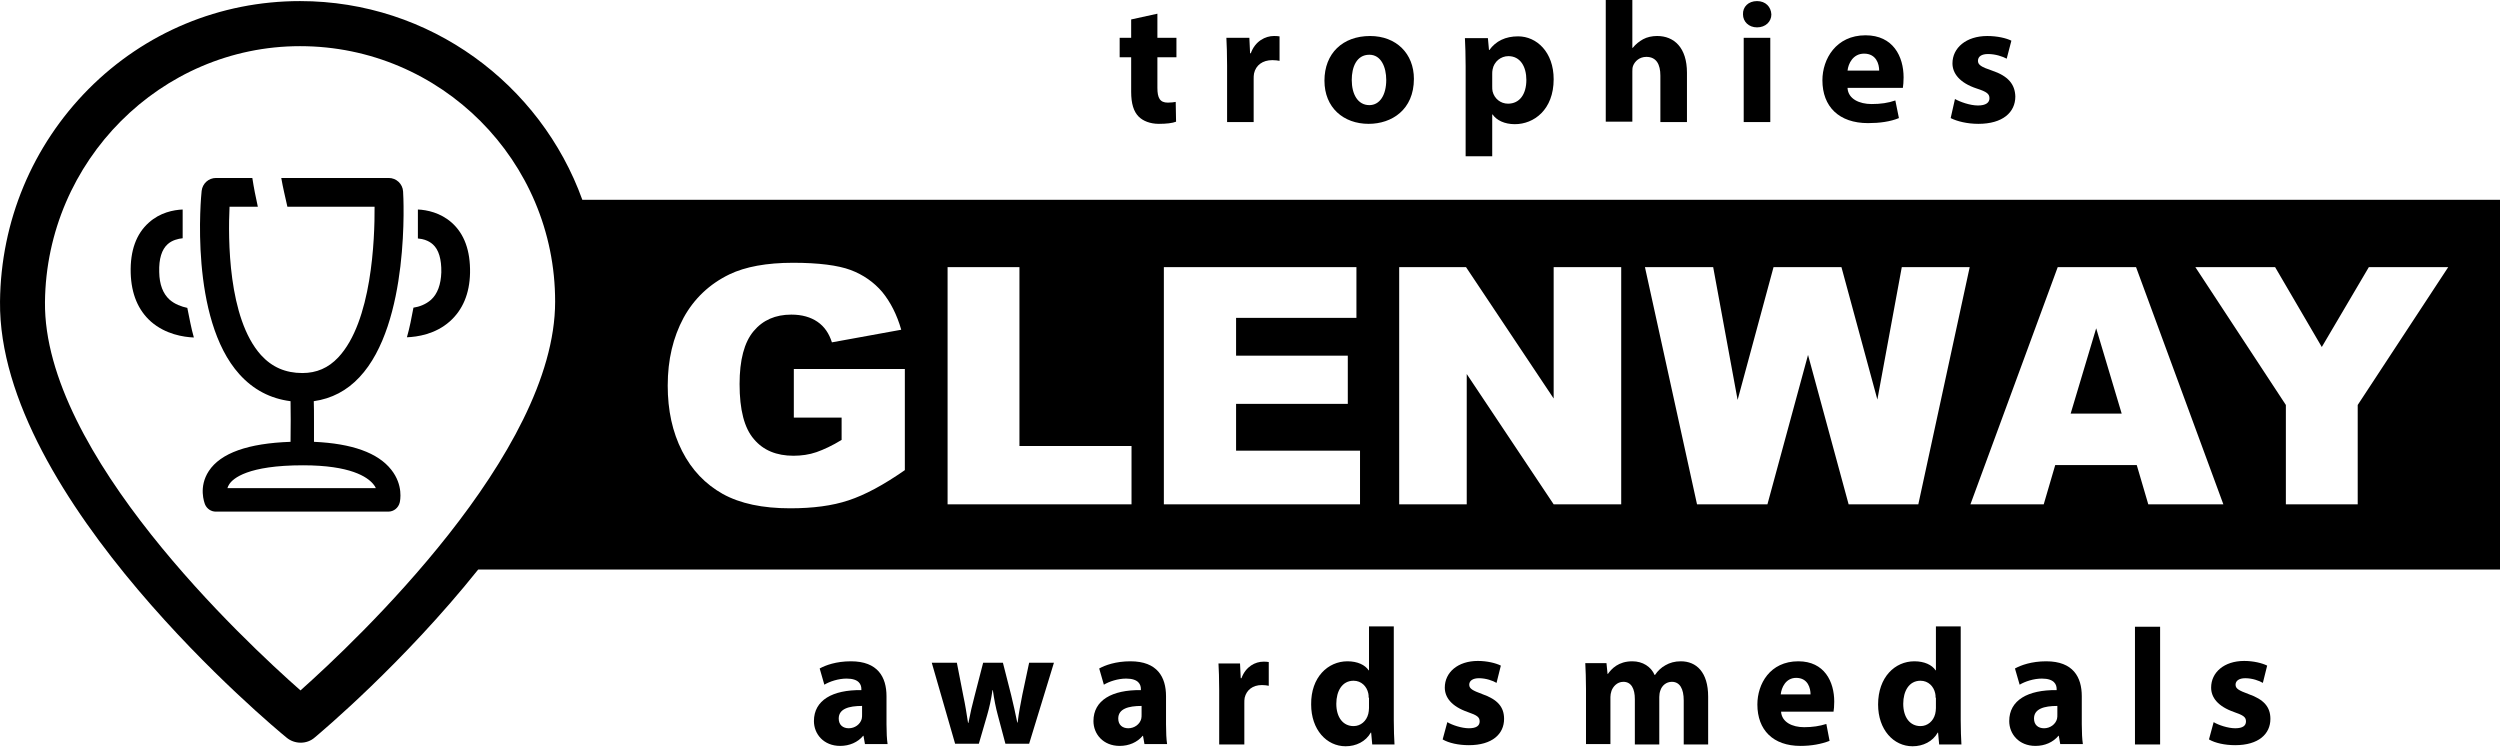
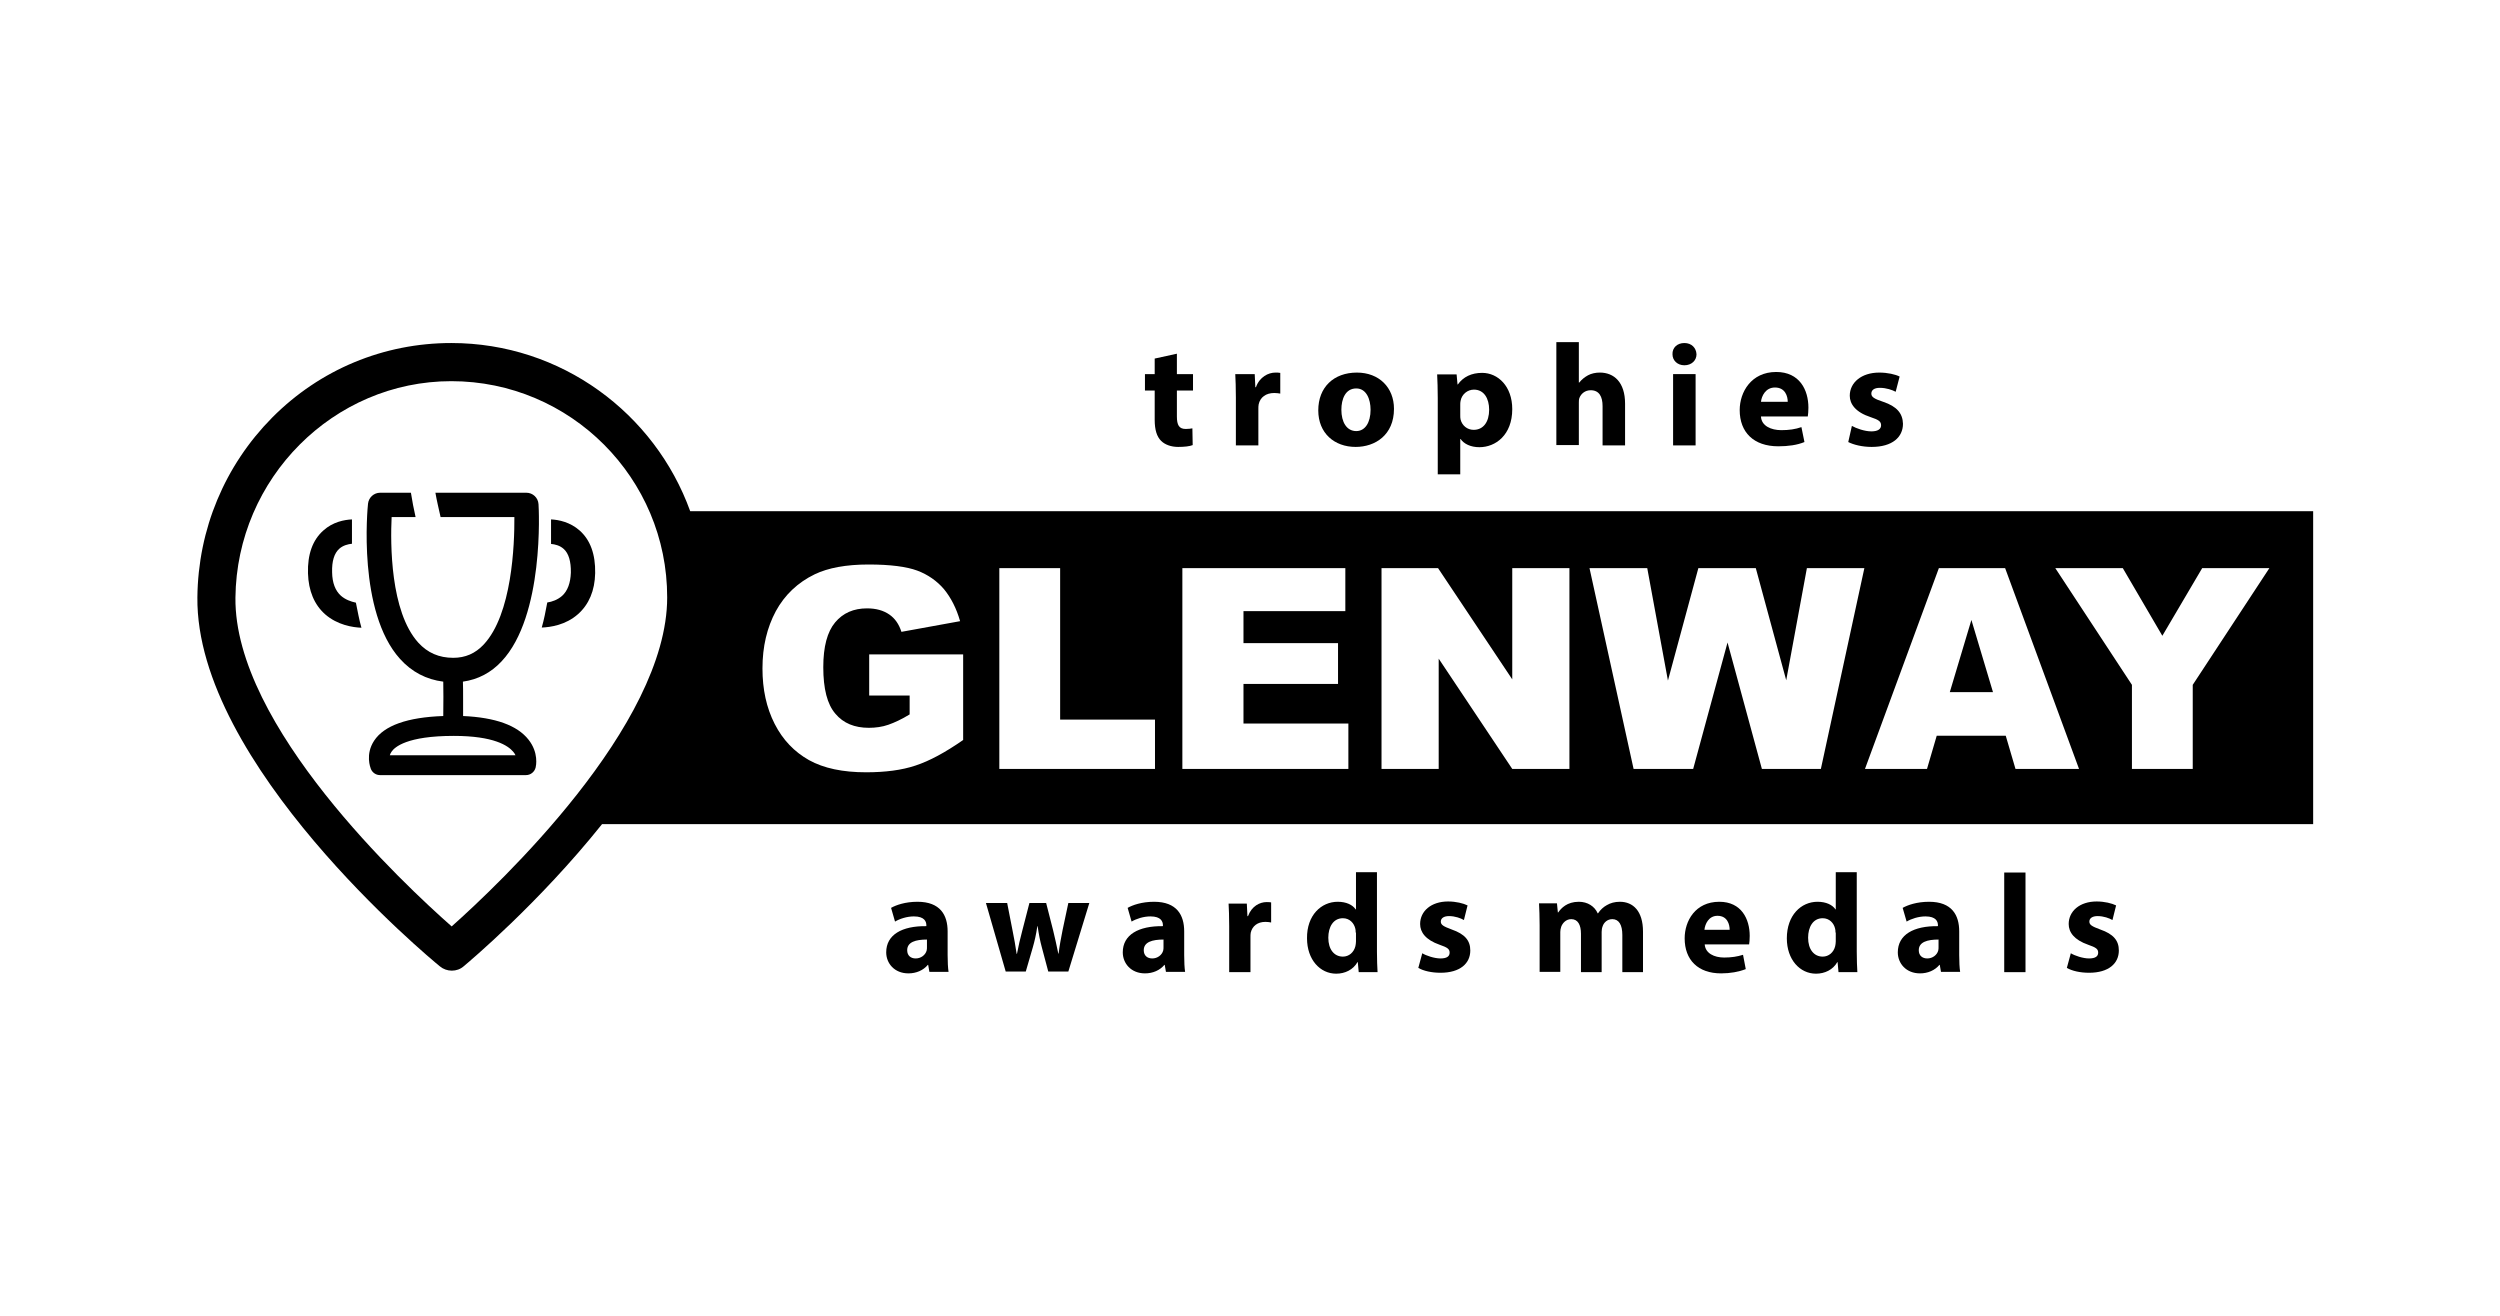
- <svg xmlns="http://www.w3.org/2000/svg" width="160.801" height="48" viewBox="0 0 160.801 48" fill="none">
-   <g id="Union">
-     <path fill-rule="evenodd" clip-rule="evenodd" d="M89.649 46.332C89.649 46.911 89.672 47.536 89.695 47.884H88.263L88.193 47.12H88.17C87.846 47.699 87.222 48 86.552 48C85.328 48 84.334 46.934 84.334 45.313C84.311 43.554 85.42 42.535 86.668 42.535C87.315 42.535 87.8 42.767 88.031 43.114H88.055V40.289H89.649V46.332ZM87.061 43.785C86.322 43.785 85.952 44.457 85.952 45.268C85.952 46.147 86.391 46.703 87.061 46.703C87.523 46.703 87.893 46.379 88.009 45.916C88.032 45.8 88.055 45.684 88.055 45.545V44.874H88.031C88.031 44.781 88.032 44.665 88.009 44.596C87.916 44.156 87.569 43.785 87.061 43.785Z" fill="currentColor" />
-     <path fill-rule="evenodd" clip-rule="evenodd" d="M126.114 46.332C126.114 46.911 126.137 47.536 126.16 47.884H124.727L124.658 47.12H124.636C124.312 47.699 123.687 48 123.017 48C121.793 48 120.8 46.934 120.8 45.313C120.8 43.554 121.885 42.535 123.133 42.535C123.78 42.535 124.266 42.767 124.497 43.114H124.519V40.289H126.114V46.332ZM123.526 43.785C122.787 43.785 122.417 44.457 122.417 45.268C122.417 46.147 122.856 46.703 123.526 46.703C123.988 46.703 124.358 46.379 124.473 45.916C124.497 45.8 124.519 45.684 124.519 45.545V44.874H124.497C124.497 44.781 124.497 44.665 124.473 44.596C124.381 44.156 124.034 43.785 123.526 43.785Z" fill="currentColor" />
-     <path fill-rule="evenodd" clip-rule="evenodd" d="M54.732 42.535C56.465 42.535 57.02 43.554 57.02 44.781V46.587C57.02 47.096 57.044 47.559 57.09 47.86H55.634L55.541 47.328H55.518C55.172 47.745 54.64 47.977 54.039 47.977C52.976 47.976 52.352 47.212 52.352 46.379C52.352 45.036 53.554 44.364 55.403 44.388V44.318C55.403 44.041 55.264 43.647 54.455 43.647C53.923 43.647 53.369 43.832 53.022 44.04L52.722 42.998C53.092 42.79 53.785 42.535 54.732 42.535ZM55.449 45.406C54.594 45.406 53.947 45.592 53.947 46.217C53.947 46.633 54.224 46.842 54.593 46.842C54.986 46.842 55.333 46.587 55.426 46.24C55.449 46.148 55.449 46.054 55.449 45.962V45.406Z" fill="currentColor" />
-     <path fill-rule="evenodd" clip-rule="evenodd" d="M72.711 42.535C74.444 42.535 74.999 43.554 74.999 44.781V46.587C74.999 47.096 75.022 47.559 75.068 47.86H73.612L73.519 47.328H73.497C73.15 47.745 72.618 47.977 72.017 47.977C70.955 47.976 70.331 47.212 70.331 46.379C70.331 45.036 71.533 44.364 73.382 44.388V44.318C73.382 44.041 73.242 43.647 72.433 43.647C71.902 43.647 71.347 43.832 71.001 44.04L70.701 42.998C71.071 42.79 71.764 42.535 72.711 42.535ZM73.427 45.406C72.573 45.406 71.926 45.592 71.926 46.217C71.926 46.633 72.203 46.842 72.572 46.842C72.965 46.842 73.311 46.587 73.404 46.24C73.427 46.148 73.427 46.054 73.427 45.962V45.406Z" fill="currentColor" />
-     <path fill-rule="evenodd" clip-rule="evenodd" d="M115.669 42.535C117.356 42.535 117.979 43.855 117.979 45.129C117.979 45.406 117.956 45.66 117.933 45.776H114.559C114.606 46.448 115.276 46.773 116.039 46.773C116.593 46.772 117.032 46.703 117.471 46.565L117.679 47.652C117.148 47.861 116.501 47.977 115.807 47.977C114.051 47.977 113.035 46.958 113.035 45.313C113.035 43.994 113.843 42.535 115.669 42.535ZM115.53 43.601C114.86 43.601 114.583 44.225 114.537 44.665H116.455C116.455 44.271 116.292 43.601 115.53 43.601Z" fill="currentColor" />
-     <path fill-rule="evenodd" clip-rule="evenodd" d="M131.614 42.535C133.347 42.535 133.901 43.554 133.901 44.781V46.587C133.901 47.096 133.924 47.559 133.971 47.86H132.515L132.423 47.328H132.399C132.053 47.745 131.521 47.977 130.921 47.977C129.858 47.977 129.234 47.212 129.234 46.379C129.234 45.036 130.435 44.364 132.284 44.388V44.318C132.284 44.041 132.145 43.647 131.337 43.647C130.805 43.647 130.251 43.832 129.904 44.04L129.603 42.998C129.973 42.79 130.667 42.535 131.614 42.535ZM132.33 45.406C131.475 45.406 130.828 45.592 130.828 46.217C130.828 46.634 131.106 46.842 131.475 46.842C131.868 46.842 132.215 46.587 132.307 46.24C132.331 46.148 132.33 46.054 132.33 45.962V45.406Z" fill="currentColor" />
-     <path d="M95.056 42.512C95.657 42.512 96.211 42.651 96.535 42.812L96.258 43.924C96.026 43.785 95.588 43.623 95.126 43.623C94.733 43.623 94.502 43.785 94.502 44.04C94.502 44.295 94.71 44.41 95.334 44.642C96.327 44.989 96.743 45.475 96.743 46.239C96.743 47.212 95.98 47.93 94.478 47.93C93.808 47.93 93.185 47.791 92.792 47.56L93.093 46.448C93.393 46.633 94.016 46.842 94.478 46.842C94.964 46.842 95.172 46.679 95.172 46.401C95.171 46.124 95.01 46.008 94.409 45.8C93.347 45.429 92.931 44.85 92.93 44.226C92.93 43.253 93.762 42.512 95.056 42.512Z" fill="currentColor" />
-     <path d="M144.346 42.512C144.947 42.512 145.501 42.651 145.825 42.812L145.548 43.924C145.316 43.785 144.878 43.623 144.416 43.623C144.023 43.623 143.792 43.785 143.792 44.04C143.792 44.295 144 44.41 144.624 44.642C145.617 44.989 146.033 45.475 146.033 46.239C146.033 47.212 145.27 47.93 143.768 47.93C143.098 47.93 142.475 47.791 142.082 47.56L142.383 46.448C142.683 46.633 143.306 46.842 143.768 46.842C144.254 46.842 144.462 46.679 144.462 46.401C144.462 46.124 144.3 46.008 143.699 45.8C142.637 45.429 142.221 44.851 142.221 44.226C142.221 43.253 143.052 42.512 144.346 42.512Z" fill="currentColor" />
-     <path d="M81.26 42.559C81.399 42.559 81.492 42.559 81.607 42.582V44.11C81.492 44.087 81.353 44.063 81.169 44.063C80.568 44.063 80.175 44.388 80.059 44.874C80.036 44.99 80.036 45.105 80.036 45.244V47.884H78.419V44.388C78.419 43.624 78.396 43.115 78.373 42.675H79.759L79.805 43.624H79.851C80.129 42.86 80.752 42.559 81.26 42.559Z" fill="currentColor" />
-     <path d="M108.112 42.535C109.106 42.535 109.869 43.23 109.869 44.805V47.884H108.298V45.059C108.298 44.295 108.043 43.856 107.535 43.855C107.165 43.855 106.888 44.11 106.796 44.411C106.75 44.527 106.726 44.688 106.726 44.827V47.884H105.154V44.967C105.154 44.295 104.923 43.855 104.415 43.855C103.999 43.856 103.745 44.179 103.652 44.434C103.606 44.572 103.583 44.711 103.583 44.827V47.86H102.012V44.318C102.012 43.67 101.989 43.114 101.966 42.651H103.329L103.398 43.346H103.422C103.653 43.022 104.092 42.535 104.993 42.535C105.663 42.535 106.195 42.883 106.426 43.415H106.449C106.634 43.137 106.865 42.929 107.119 42.79C107.396 42.628 107.719 42.535 108.112 42.535Z" fill="currentColor" />
-     <path d="M138.939 47.884H137.322V40.312H138.939V47.884Z" fill="currentColor" />
-     <path d="M61.55 42.652L61.966 44.782C62.081 45.315 62.173 45.894 62.265 46.496H62.289C62.404 45.894 62.543 45.292 62.681 44.782L63.236 42.629H64.508L65.039 44.713C65.177 45.292 65.316 45.894 65.431 46.473H65.455C65.524 45.871 65.64 45.291 65.756 44.69L66.194 42.629H67.789L66.194 47.839H64.669L64.183 46.01C64.045 45.5 63.953 45.037 63.86 44.389H63.838C63.745 45.037 63.63 45.523 63.491 46.01L62.959 47.839H61.434L59.932 42.629H61.55V42.652Z" fill="currentColor" />
-     <path fill-rule="evenodd" clip-rule="evenodd" d="M16.23 11.447C16.325 12.073 16.448 12.685 16.584 13.298H14.764C14.668 15.312 14.655 20.47 16.787 22.838C17.493 23.614 18.363 23.994 19.449 23.994C20.359 23.994 21.119 23.668 21.758 22.987C23.917 20.687 24.107 15.394 24.093 13.298H18.485C18.349 12.685 18.199 12.073 18.091 11.447H25.004C25.493 11.447 25.9 11.828 25.927 12.318C25.955 12.674 26.375 20.81 23.116 24.267C22.315 25.124 21.337 25.641 20.182 25.805C20.196 26.131 20.196 26.581 20.196 27.139V28.418C22.641 28.527 24.311 29.125 25.167 30.214C25.954 31.207 25.737 32.214 25.71 32.323C25.628 32.663 25.329 32.908 24.976 32.908H13.881C13.582 32.908 13.31 32.731 13.188 32.445C13.147 32.335 12.754 31.329 13.432 30.296C14.193 29.139 15.959 28.513 18.688 28.418C18.702 27.411 18.702 26.417 18.688 25.805C17.398 25.641 16.298 25.07 15.402 24.076C12.17 20.497 12.93 12.618 12.97 12.277C13.025 11.801 13.419 11.447 13.894 11.447H16.23ZM19.49 29.928C15.932 29.928 14.994 30.772 14.75 31.14C14.682 31.235 14.655 31.316 14.628 31.398H24.176C24.135 31.302 24.08 31.221 23.999 31.126C23.619 30.677 22.546 29.928 19.49 29.928Z" fill="currentColor" />
-     <path d="M11.749 15.325C11.464 15.352 11.069 15.447 10.784 15.706C10.404 16.046 10.214 16.646 10.241 17.503C10.255 18.306 10.485 18.891 10.906 19.273C11.246 19.572 11.667 19.721 12.048 19.803C12.184 20.456 12.292 21.096 12.469 21.708C11.803 21.681 10.649 21.504 9.712 20.688C8.883 19.953 8.448 18.905 8.407 17.571C8.366 16.129 8.76 15.04 9.575 14.318C10.295 13.665 11.165 13.502 11.749 13.475V15.325Z" fill="currentColor" />
-     <path d="M26.879 13.475C27.463 13.502 28.332 13.679 29.052 14.318C29.866 15.04 30.26 16.129 30.233 17.558C30.206 18.891 29.758 19.939 28.93 20.674C27.993 21.504 26.838 21.667 26.173 21.694C26.349 21.082 26.471 20.442 26.593 19.789C26.96 19.735 27.381 19.584 27.721 19.285C28.141 18.904 28.358 18.306 28.386 17.517C28.399 16.673 28.223 16.06 27.843 15.72C27.544 15.448 27.164 15.366 26.879 15.339V13.475Z" fill="currentColor" />
-     <path d="M136.468 26.604H133.185L134.827 21.116L136.468 26.604Z" fill="currentColor" />
-     <path fill-rule="evenodd" clip-rule="evenodd" d="M19.3 0.07C27.649 0.07 34.77 5.409 37.456 12.852H160.801V36.632H30.758C25.957 42.639 20.656 47.089 20.251 47.429C19.993 47.66 19.667 47.77 19.341 47.77C19.015 47.77 18.689 47.66 18.43 47.442C17.652 46.813 -0.135 32.049 0.001 19.395C0.055 14.223 2.079 9.379 5.691 5.731C9.317 2.084 14.152 0.07 19.3 0.07ZM19.3 2.969C10.35 2.969 2.989 10.345 2.893 19.422C2.785 29.166 15.728 41.237 19.327 44.408C22.899 41.224 35.706 29.166 35.706 19.408C35.719 10.345 28.358 2.969 19.3 2.969ZM51.013 16.902C49.303 16.902 47.939 17.157 46.923 17.644C45.629 18.269 44.635 19.218 43.965 20.445C43.295 21.695 42.948 23.131 42.948 24.798C42.948 26.395 43.249 27.785 43.873 29.013C44.497 30.239 45.374 31.142 46.483 31.768C47.615 32.393 49.049 32.694 50.828 32.694C52.283 32.694 53.531 32.532 54.571 32.185C55.634 31.837 56.837 31.189 58.2 30.239V23.733H51.059V26.859H54.133V28.295C53.532 28.665 52.977 28.92 52.514 29.082C52.053 29.244 51.544 29.313 51.036 29.314C49.95 29.314 49.095 28.966 48.494 28.248C47.87 27.53 47.57 26.349 47.57 24.705C47.57 23.154 47.87 22.02 48.471 21.302C49.071 20.584 49.881 20.236 50.897 20.236C51.59 20.236 52.145 20.399 52.584 20.7C53.023 21.001 53.324 21.441 53.509 22.02L57.968 21.209C57.691 20.237 57.275 19.427 56.744 18.778C56.212 18.153 55.518 17.666 54.71 17.365C53.901 17.064 52.653 16.902 51.013 16.902ZM60.949 32.438H72.78V28.688H65.571V17.18H60.949V32.438ZM74.86 32.438H87.477V28.988H79.505V25.979H86.691V22.876H79.505V20.444H87.246V17.18H74.86V32.438ZM89.996 32.438H94.341V24.057L99.932 32.438H104.277V17.18H99.932V25.631L94.294 17.18H89.996V32.438ZM109.153 32.438H113.682L116.293 22.829L118.904 32.438H123.387L126.692 17.18H122.324L120.753 25.7L118.442 17.18H114.075L111.764 25.724L110.192 17.18H105.803L109.153 32.438ZM126.739 32.438H131.453L132.192 29.915H137.437L138.178 32.438H143.007L137.391 17.18H132.354L126.739 32.438ZM147.028 26.048V32.438H151.649V26.048L157.472 17.18H152.366L149.339 22.32L146.335 17.18H141.205L147.028 26.048Z" fill="currentColor" />
-     <path fill-rule="evenodd" clip-rule="evenodd" d="M97.644 2.338C98.846 2.338 99.932 3.357 99.932 5.094C99.932 7.062 98.661 7.987 97.436 7.987C96.766 7.987 96.258 7.733 96.004 7.362H95.98V10.049H94.27V4.26C94.27 3.542 94.248 2.94 94.224 2.454H95.703L95.772 3.218H95.796C96.212 2.639 96.836 2.338 97.644 2.338ZM97.02 3.611C96.535 3.611 96.096 3.959 96.004 4.468C95.981 4.56 95.98 4.677 95.98 4.77V5.533C95.98 5.672 95.981 5.788 96.004 5.881C96.119 6.344 96.513 6.668 96.998 6.668C97.737 6.668 98.176 6.066 98.176 5.14C98.176 4.283 97.783 3.611 97.02 3.611Z" fill="currentColor" />
-     <path d="M74.444 2.433H75.669V3.683H74.444V5.65C74.444 6.299 74.606 6.601 75.114 6.601C75.322 6.601 75.506 6.577 75.622 6.554L75.645 7.827C75.414 7.92 75.021 7.966 74.536 7.966C73.981 7.966 73.519 7.781 73.242 7.503C72.919 7.179 72.757 6.669 72.757 5.905V3.683H72.017V2.433H72.757V1.251L74.444 0.881V2.433Z" fill="currentColor" />
-     <path fill-rule="evenodd" clip-rule="evenodd" d="M88.124 2.316C89.811 2.316 90.943 3.451 90.943 5.072C90.943 7.063 89.511 7.966 88.032 7.966C86.414 7.966 85.189 6.924 85.189 5.188C85.189 3.428 86.368 2.316 88.124 2.316ZM88.078 3.521C87.246 3.521 86.945 4.331 86.945 5.142C86.945 6.068 87.338 6.762 88.078 6.762C88.748 6.762 89.164 6.114 89.164 5.142C89.164 4.331 88.84 3.521 88.078 3.521Z" fill="currentColor" />
-     <path d="M127.824 2.316C128.471 2.316 129.049 2.455 129.373 2.617L129.072 3.775C128.818 3.636 128.355 3.475 127.87 3.475C127.454 3.475 127.223 3.636 127.223 3.914C127.223 4.169 127.432 4.308 128.125 4.539C129.164 4.886 129.604 5.419 129.627 6.206C129.627 7.225 128.818 7.966 127.247 7.966C126.531 7.966 125.884 7.804 125.468 7.596L125.744 6.368C126.067 6.553 126.715 6.785 127.223 6.785C127.732 6.785 127.963 6.6 127.963 6.322C127.963 6.044 127.801 5.906 127.154 5.697C126.022 5.327 125.583 4.701 125.583 4.076C125.583 3.081 126.461 2.316 127.824 2.316Z" fill="currentColor" />
-     <path fill-rule="evenodd" clip-rule="evenodd" d="M119.991 2.27C121.77 2.27 122.44 3.636 122.44 4.979C122.44 5.256 122.416 5.511 122.393 5.65H118.835V5.673C118.881 6.367 119.598 6.692 120.384 6.692C120.961 6.692 121.447 6.623 121.909 6.461L122.139 7.595C121.585 7.826 120.892 7.919 120.152 7.919C118.281 7.919 117.218 6.854 117.218 5.164C117.218 3.798 118.096 2.27 119.991 2.27ZM119.898 3.45C119.182 3.45 118.881 4.099 118.835 4.539H120.869C120.869 4.122 120.684 3.45 119.898 3.45Z" fill="currentColor" />
-     <path d="M81.931 2.316C82.093 2.316 82.162 2.317 82.301 2.34V3.914C82.185 3.891 82.023 3.868 81.839 3.868C81.215 3.868 80.775 4.192 80.66 4.725C80.637 4.84 80.636 4.956 80.636 5.095V7.851H78.927V4.215C78.927 3.428 78.904 2.896 78.881 2.433H80.359L80.406 3.428H80.452C80.729 2.641 81.4 2.316 81.931 2.316Z" fill="currentColor" />
-     <path d="M113.866 7.851H112.156V2.432H113.866V7.851Z" fill="currentColor" />
-     <path d="M104.993 3.08H105.016C105.201 2.849 105.432 2.662 105.686 2.523C105.94 2.385 106.264 2.315 106.588 2.315C107.674 2.316 108.506 3.057 108.506 4.678V7.85H106.796V4.862C106.796 4.145 106.541 3.658 105.894 3.658C105.455 3.658 105.154 3.936 105.039 4.237C104.993 4.353 104.993 4.492 104.993 4.607V7.826H103.283V0H104.993V3.08Z" fill="currentColor" />
-     <path d="M113.012 0.07C113.566 0.07 113.912 0.441 113.935 0.927C113.935 1.39 113.566 1.761 113.012 1.761C112.48 1.761 112.11 1.39 112.11 0.927C112.087 0.441 112.457 0.07 113.012 0.07Z" fill="currentColor" />
-   </g>
+ <svg xmlns="http://www.w3.org/2000/svg" width="190" height="100" viewBox="0 0 190 100" fill="none">
+   <svg x="15" y="26" width="160.8" height="48" viewBox="0 0 160.801 48" preserveAspectRatio="xMidYMid meet">
+     <g id="Union">
+       <path fill-rule="evenodd" clip-rule="evenodd" d="M89.649 46.332C89.649 46.911 89.672 47.536 89.695 47.884H88.263L88.193 47.12H88.17C87.846 47.699 87.222 48 86.552 48C85.328 48 84.334 46.934 84.334 45.313C84.311 43.554 85.42 42.535 86.668 42.535C87.315 42.535 87.8 42.767 88.031 43.114H88.055V40.289H89.649V46.332ZM87.061 43.785C86.322 43.785 85.952 44.457 85.952 45.268C85.952 46.147 86.391 46.703 87.061 46.703C87.523 46.703 87.893 46.379 88.009 45.916C88.032 45.8 88.055 45.684 88.055 45.545V44.874H88.031C88.031 44.781 88.032 44.665 88.009 44.596C87.916 44.156 87.569 43.785 87.061 43.785Z" fill="currentColor" />
+       <path fill-rule="evenodd" clip-rule="evenodd" d="M126.114 46.332C126.114 46.911 126.137 47.536 126.16 47.884H124.727L124.658 47.12H124.636C124.312 47.699 123.687 48 123.017 48C121.793 48 120.8 46.934 120.8 45.313C120.8 43.554 121.885 42.535 123.133 42.535C123.78 42.535 124.266 42.767 124.497 43.114H124.519V40.289H126.114V46.332ZM123.526 43.785C122.787 43.785 122.417 44.457 122.417 45.268C122.417 46.147 122.856 46.703 123.526 46.703C123.988 46.703 124.358 46.379 124.473 45.916C124.497 45.8 124.519 45.684 124.519 45.545V44.874H124.497C124.497 44.781 124.497 44.665 124.473 44.596C124.381 44.156 124.034 43.785 123.526 43.785Z" fill="currentColor" />
+       <path fill-rule="evenodd" clip-rule="evenodd" d="M54.732 42.535C56.465 42.535 57.02 43.554 57.02 44.781V46.587C57.02 47.096 57.044 47.559 57.09 47.86H55.634L55.541 47.328H55.518C55.172 47.745 54.64 47.977 54.039 47.977C52.976 47.976 52.352 47.212 52.352 46.379C52.352 45.036 53.554 44.364 55.403 44.388V44.318C55.403 44.041 55.264 43.647 54.455 43.647C53.923 43.647 53.369 43.832 53.022 44.04L52.722 42.998C53.092 42.79 53.785 42.535 54.732 42.535ZM55.449 45.406C54.594 45.406 53.947 45.592 53.947 46.217C53.947 46.633 54.224 46.842 54.593 46.842C54.986 46.842 55.333 46.587 55.426 46.24C55.449 46.148 55.449 46.054 55.449 45.962V45.406Z" fill="currentColor" />
+       <path fill-rule="evenodd" clip-rule="evenodd" d="M72.711 42.535C74.444 42.535 74.999 43.554 74.999 44.781V46.587C74.999 47.096 75.022 47.559 75.068 47.86H73.612L73.519 47.328H73.497C73.15 47.745 72.618 47.977 72.017 47.977C70.955 47.976 70.331 47.212 70.331 46.379C70.331 45.036 71.533 44.364 73.382 44.388V44.318C73.382 44.041 73.242 43.647 72.433 43.647C71.902 43.647 71.347 43.832 71.001 44.04L70.701 42.998C71.071 42.79 71.764 42.535 72.711 42.535ZM73.427 45.406C72.573 45.406 71.926 45.592 71.926 46.217C71.926 46.633 72.203 46.842 72.572 46.842C72.965 46.842 73.311 46.587 73.404 46.24C73.427 46.148 73.427 46.054 73.427 45.962V45.406Z" fill="currentColor" />
+       <path fill-rule="evenodd" clip-rule="evenodd" d="M115.669 42.535C117.356 42.535 117.979 43.855 117.979 45.129C117.979 45.406 117.956 45.66 117.933 45.776H114.559C114.606 46.448 115.276 46.773 116.039 46.773C116.593 46.772 117.032 46.703 117.471 46.565L117.679 47.652C117.148 47.861 116.501 47.977 115.807 47.977C114.051 47.977 113.035 46.958 113.035 45.313C113.035 43.994 113.843 42.535 115.669 42.535ZM115.53 43.601C114.86 43.601 114.583 44.225 114.537 44.665H116.455C116.455 44.271 116.292 43.601 115.53 43.601Z" fill="currentColor" />
+       <path fill-rule="evenodd" clip-rule="evenodd" d="M131.614 42.535C133.347 42.535 133.901 43.554 133.901 44.781V46.587C133.901 47.096 133.924 47.559 133.971 47.86H132.515L132.423 47.328H132.399C132.053 47.745 131.521 47.977 130.921 47.977C129.858 47.977 129.234 47.212 129.234 46.379C129.234 45.036 130.435 44.364 132.284 44.388V44.318C132.284 44.041 132.145 43.647 131.337 43.647C130.805 43.647 130.251 43.832 129.904 44.04L129.603 42.998C129.973 42.79 130.667 42.535 131.614 42.535ZM132.33 45.406C131.475 45.406 130.828 45.592 130.828 46.217C130.828 46.634 131.106 46.842 131.475 46.842C131.868 46.842 132.215 46.587 132.307 46.24C132.331 46.148 132.33 46.054 132.33 45.962V45.406Z" fill="currentColor" />
+       <path d="M95.056 42.512C95.657 42.512 96.211 42.651 96.535 42.812L96.258 43.924C96.026 43.785 95.588 43.623 95.126 43.623C94.733 43.623 94.502 43.785 94.502 44.04C94.502 44.295 94.71 44.41 95.334 44.642C96.327 44.989 96.743 45.475 96.743 46.239C96.743 47.212 95.98 47.93 94.478 47.93C93.808 47.93 93.185 47.791 92.792 47.56L93.093 46.448C93.393 46.633 94.016 46.842 94.478 46.842C94.964 46.842 95.172 46.679 95.172 46.401C95.171 46.124 95.01 46.008 94.409 45.8C93.347 45.429 92.931 44.85 92.93 44.226C92.93 43.253 93.762 42.512 95.056 42.512Z" fill="currentColor" />
+       <path d="M144.346 42.512C144.947 42.512 145.501 42.651 145.825 42.812L145.548 43.924C145.316 43.785 144.878 43.623 144.416 43.623C144.023 43.623 143.792 43.785 143.792 44.04C143.792 44.295 144 44.41 144.624 44.642C145.617 44.989 146.033 45.475 146.033 46.239C146.033 47.212 145.27 47.93 143.768 47.93C143.098 47.93 142.475 47.791 142.082 47.56L142.383 46.448C142.683 46.633 143.306 46.842 143.768 46.842C144.254 46.842 144.462 46.679 144.462 46.401C144.462 46.124 144.3 46.008 143.699 45.8C142.637 45.429 142.221 44.851 142.221 44.226C142.221 43.253 143.052 42.512 144.346 42.512Z" fill="currentColor" />
+       <path d="M81.26 42.559C81.399 42.559 81.492 42.559 81.607 42.582V44.11C81.492 44.087 81.353 44.063 81.169 44.063C80.568 44.063 80.175 44.388 80.059 44.874C80.036 44.99 80.036 45.105 80.036 45.244V47.884H78.419V44.388C78.419 43.624 78.396 43.115 78.373 42.675H79.759L79.805 43.624H79.851C80.129 42.86 80.752 42.559 81.26 42.559Z" fill="currentColor" />
+       <path d="M108.112 42.535C109.106 42.535 109.869 43.23 109.869 44.805V47.884H108.298V45.059C108.298 44.295 108.043 43.856 107.535 43.855C107.165 43.855 106.888 44.11 106.796 44.411C106.75 44.527 106.726 44.688 106.726 44.827V47.884H105.154V44.967C105.154 44.295 104.923 43.855 104.415 43.855C103.999 43.856 103.745 44.179 103.652 44.434C103.606 44.572 103.583 44.711 103.583 44.827V47.86H102.012V44.318C102.012 43.67 101.989 43.114 101.966 42.651H103.329L103.398 43.346H103.422C103.653 43.022 104.092 42.535 104.993 42.535C105.663 42.535 106.195 42.883 106.426 43.415H106.449C106.634 43.137 106.865 42.929 107.119 42.79C107.396 42.628 107.719 42.535 108.112 42.535Z" fill="currentColor" />
+       <path d="M138.939 47.884H137.322V40.312H138.939V47.884Z" fill="currentColor" />
+       <path d="M61.55 42.652L61.966 44.782C62.081 45.315 62.173 45.894 62.265 46.496H62.289C62.404 45.894 62.543 45.292 62.681 44.782L63.236 42.629H64.508L65.039 44.713C65.177 45.292 65.316 45.894 65.431 46.473H65.455C65.524 45.871 65.64 45.291 65.756 44.69L66.194 42.629H67.789L66.194 47.839H64.669L64.183 46.01C64.045 45.5 63.953 45.037 63.86 44.389H63.838C63.745 45.037 63.63 45.523 63.491 46.01L62.959 47.839H61.434L59.932 42.629H61.55V42.652Z" fill="currentColor" />
+       <path fill-rule="evenodd" clip-rule="evenodd" d="M16.23 11.447C16.325 12.073 16.448 12.685 16.584 13.298H14.764C14.668 15.312 14.655 20.47 16.787 22.838C17.493 23.614 18.363 23.994 19.449 23.994C20.359 23.994 21.119 23.668 21.758 22.987C23.917 20.687 24.107 15.394 24.093 13.298H18.485C18.349 12.685 18.199 12.073 18.091 11.447H25.004C25.493 11.447 25.9 11.828 25.927 12.318C25.955 12.674 26.375 20.81 23.116 24.267C22.315 25.124 21.337 25.641 20.182 25.805C20.196 26.131 20.196 26.581 20.196 27.139V28.418C22.641 28.527 24.311 29.125 25.167 30.214C25.954 31.207 25.737 32.214 25.71 32.323C25.628 32.663 25.329 32.908 24.976 32.908H13.881C13.582 32.908 13.31 32.731 13.188 32.445C13.147 32.335 12.754 31.329 13.432 30.296C14.193 29.139 15.959 28.513 18.688 28.418C18.702 27.411 18.702 26.417 18.688 25.805C17.398 25.641 16.298 25.07 15.402 24.076C12.17 20.497 12.93 12.618 12.97 12.277C13.025 11.801 13.419 11.447 13.894 11.447H16.23ZM19.49 29.928C15.932 29.928 14.994 30.772 14.75 31.14C14.682 31.235 14.655 31.316 14.628 31.398H24.176C24.135 31.302 24.08 31.221 23.999 31.126C23.619 30.677 22.546 29.928 19.49 29.928Z" fill="currentColor" />
+       <path d="M11.749 15.325C11.464 15.352 11.069 15.447 10.784 15.706C10.404 16.046 10.214 16.646 10.241 17.503C10.255 18.306 10.485 18.891 10.906 19.273C11.246 19.572 11.667 19.721 12.048 19.803C12.184 20.456 12.292 21.096 12.469 21.708C11.803 21.681 10.649 21.504 9.712 20.688C8.883 19.953 8.448 18.905 8.407 17.571C8.366 16.129 8.76 15.04 9.575 14.318C10.295 13.665 11.165 13.502 11.749 13.475V15.325Z" fill="currentColor" />
+       <path d="M26.879 13.475C27.463 13.502 28.332 13.679 29.052 14.318C29.866 15.04 30.26 16.129 30.233 17.558C30.206 18.891 29.758 19.939 28.93 20.674C27.993 21.504 26.838 21.667 26.173 21.694C26.349 21.082 26.471 20.442 26.593 19.789C26.96 19.735 27.381 19.584 27.721 19.285C28.141 18.904 28.358 18.306 28.386 17.517C28.399 16.673 28.223 16.06 27.843 15.72C27.544 15.448 27.164 15.366 26.879 15.339V13.475Z" fill="currentColor" />
+       <path d="M136.468 26.604H133.185L134.827 21.116L136.468 26.604Z" fill="currentColor" />
+       <path fill-rule="evenodd" clip-rule="evenodd" d="M19.3 0.07C27.649 0.07 34.77 5.409 37.456 12.852H160.801V36.632H30.758C25.957 42.639 20.656 47.089 20.251 47.429C19.993 47.66 19.667 47.77 19.341 47.77C19.015 47.77 18.689 47.66 18.43 47.442C17.652 46.813 -0.135 32.049 0.001 19.395C0.055 14.223 2.079 9.379 5.691 5.731C9.317 2.084 14.152 0.07 19.3 0.07ZM19.3 2.969C10.35 2.969 2.989 10.345 2.893 19.422C2.785 29.166 15.728 41.237 19.327 44.408C22.899 41.224 35.706 29.166 35.706 19.408C35.719 10.345 28.358 2.969 19.3 2.969ZM51.013 16.902C49.303 16.902 47.939 17.157 46.923 17.644C45.629 18.269 44.635 19.218 43.965 20.445C43.295 21.695 42.948 23.131 42.948 24.798C42.948 26.395 43.249 27.785 43.873 29.013C44.497 30.239 45.374 31.142 46.483 31.768C47.615 32.393 49.049 32.694 50.828 32.694C52.283 32.694 53.531 32.532 54.571 32.185C55.634 31.837 56.837 31.189 58.2 30.239V23.733H51.059V26.859H54.133V28.295C53.532 28.665 52.977 28.92 52.514 29.082C52.053 29.244 51.544 29.313 51.036 29.314C49.95 29.314 49.095 28.966 48.494 28.248C47.87 27.53 47.57 26.349 47.57 24.705C47.57 23.154 47.87 22.02 48.471 21.302C49.071 20.584 49.881 20.236 50.897 20.236C51.59 20.236 52.145 20.399 52.584 20.7C53.023 21.001 53.324 21.441 53.509 22.02L57.968 21.209C57.691 20.237 57.275 19.427 56.744 18.778C56.212 18.153 55.518 17.666 54.71 17.365C53.901 17.064 52.653 16.902 51.013 16.902ZM60.949 32.438H72.78V28.688H65.571V17.18H60.949V32.438ZM74.86 32.438H87.477V28.988H79.505V25.979H86.691V22.876H79.505V20.444H87.246V17.18H74.86V32.438ZM89.996 32.438H94.341V24.057L99.932 32.438H104.277V17.18H99.932V25.631L94.294 17.18H89.996V32.438ZM109.153 32.438H113.682L116.293 22.829L118.904 32.438H123.387L126.692 17.18H122.324L120.753 25.7L118.442 17.18H114.075L111.764 25.724L110.192 17.18H105.803L109.153 32.438ZM126.739 32.438H131.453L132.192 29.915H137.437L138.178 32.438H143.007L137.391 17.18H132.354L126.739 32.438ZM147.028 26.048V32.438H151.649V26.048L157.472 17.18H152.366L149.339 22.32L146.335 17.18H141.205L147.028 26.048Z" fill="currentColor" />
+       <path fill-rule="evenodd" clip-rule="evenodd" d="M97.644 2.338C98.846 2.338 99.932 3.357 99.932 5.094C99.932 7.062 98.661 7.987 97.436 7.987C96.766 7.987 96.258 7.733 96.004 7.362H95.98V10.049H94.27V4.26C94.27 3.542 94.248 2.94 94.224 2.454H95.703L95.772 3.218H95.796C96.212 2.639 96.836 2.338 97.644 2.338ZM97.02 3.611C96.535 3.611 96.096 3.959 96.004 4.468C95.981 4.56 95.98 4.677 95.98 4.77V5.533C95.98 5.672 95.981 5.788 96.004 5.881C96.119 6.344 96.513 6.668 96.998 6.668C97.737 6.668 98.176 6.066 98.176 5.14C98.176 4.283 97.783 3.611 97.02 3.611Z" fill="currentColor" />
+       <path d="M74.444 2.433H75.669V3.683H74.444V5.65C74.444 6.299 74.606 6.601 75.114 6.601C75.322 6.601 75.506 6.577 75.622 6.554L75.645 7.827C75.414 7.92 75.021 7.966 74.536 7.966C73.981 7.966 73.519 7.781 73.242 7.503C72.919 7.179 72.757 6.669 72.757 5.905V3.683H72.017V2.433H72.757V1.251L74.444 0.881V2.433Z" fill="currentColor" />
+       <path fill-rule="evenodd" clip-rule="evenodd" d="M88.124 2.316C89.811 2.316 90.943 3.451 90.943 5.072C90.943 7.063 89.511 7.966 88.032 7.966C86.414 7.966 85.189 6.924 85.189 5.188C85.189 3.428 86.368 2.316 88.124 2.316ZM88.078 3.521C87.246 3.521 86.945 4.331 86.945 5.142C86.945 6.068 87.338 6.762 88.078 6.762C88.748 6.762 89.164 6.114 89.164 5.142C89.164 4.331 88.84 3.521 88.078 3.521Z" fill="currentColor" />
+       <path d="M127.824 2.316C128.471 2.316 129.049 2.455 129.373 2.617L129.072 3.775C128.818 3.636 128.355 3.475 127.87 3.475C127.454 3.475 127.223 3.636 127.223 3.914C127.223 4.169 127.432 4.308 128.125 4.539C129.164 4.886 129.604 5.419 129.627 6.206C129.627 7.225 128.818 7.966 127.247 7.966C126.531 7.966 125.884 7.804 125.468 7.596L125.744 6.368C126.067 6.553 126.715 6.785 127.223 6.785C127.732 6.785 127.963 6.6 127.963 6.322C127.963 6.044 127.801 5.906 127.154 5.697C126.022 5.327 125.583 4.701 125.583 4.076C125.583 3.081 126.461 2.316 127.824 2.316Z" fill="currentColor" />
+       <path fill-rule="evenodd" clip-rule="evenodd" d="M119.991 2.27C121.77 2.27 122.44 3.636 122.44 4.979C122.44 5.256 122.416 5.511 122.393 5.65H118.835V5.673C118.881 6.367 119.598 6.692 120.384 6.692C120.961 6.692 121.447 6.623 121.909 6.461L122.139 7.595C121.585 7.826 120.892 7.919 120.152 7.919C118.281 7.919 117.218 6.854 117.218 5.164C117.218 3.798 118.096 2.27 119.991 2.27ZM119.898 3.45C119.182 3.45 118.881 4.099 118.835 4.539H120.869C120.869 4.122 120.684 3.45 119.898 3.45Z" fill="currentColor" />
+       <path d="M81.931 2.316C82.093 2.316 82.162 2.317 82.301 2.34V3.914C82.185 3.891 82.023 3.868 81.839 3.868C81.215 3.868 80.775 4.192 80.66 4.725C80.637 4.84 80.636 4.956 80.636 5.095V7.851H78.927V4.215C78.927 3.428 78.904 2.896 78.881 2.433H80.359L80.406 3.428H80.452C80.729 2.641 81.4 2.316 81.931 2.316Z" fill="currentColor" />
+       <path d="M113.866 7.851H112.156V2.432H113.866V7.851Z" fill="currentColor" />
+       <path d="M104.993 3.08H105.016C105.201 2.849 105.432 2.662 105.686 2.523C105.94 2.385 106.264 2.315 106.588 2.315C107.674 2.316 108.506 3.057 108.506 4.678V7.85H106.796V4.862C106.796 4.145 106.541 3.658 105.894 3.658C105.455 3.658 105.154 3.936 105.039 4.237C104.993 4.353 104.993 4.492 104.993 4.607V7.826H103.283V0H104.993V3.08Z" fill="currentColor" />
+       <path d="M113.012 0.07C113.566 0.07 113.912 0.441 113.935 0.927C113.935 1.39 113.566 1.761 113.012 1.761C112.48 1.761 112.11 1.39 112.11 0.927C112.087 0.441 112.457 0.07 113.012 0.07Z" fill="currentColor" />
+     </g>
+   </svg>
</svg>
